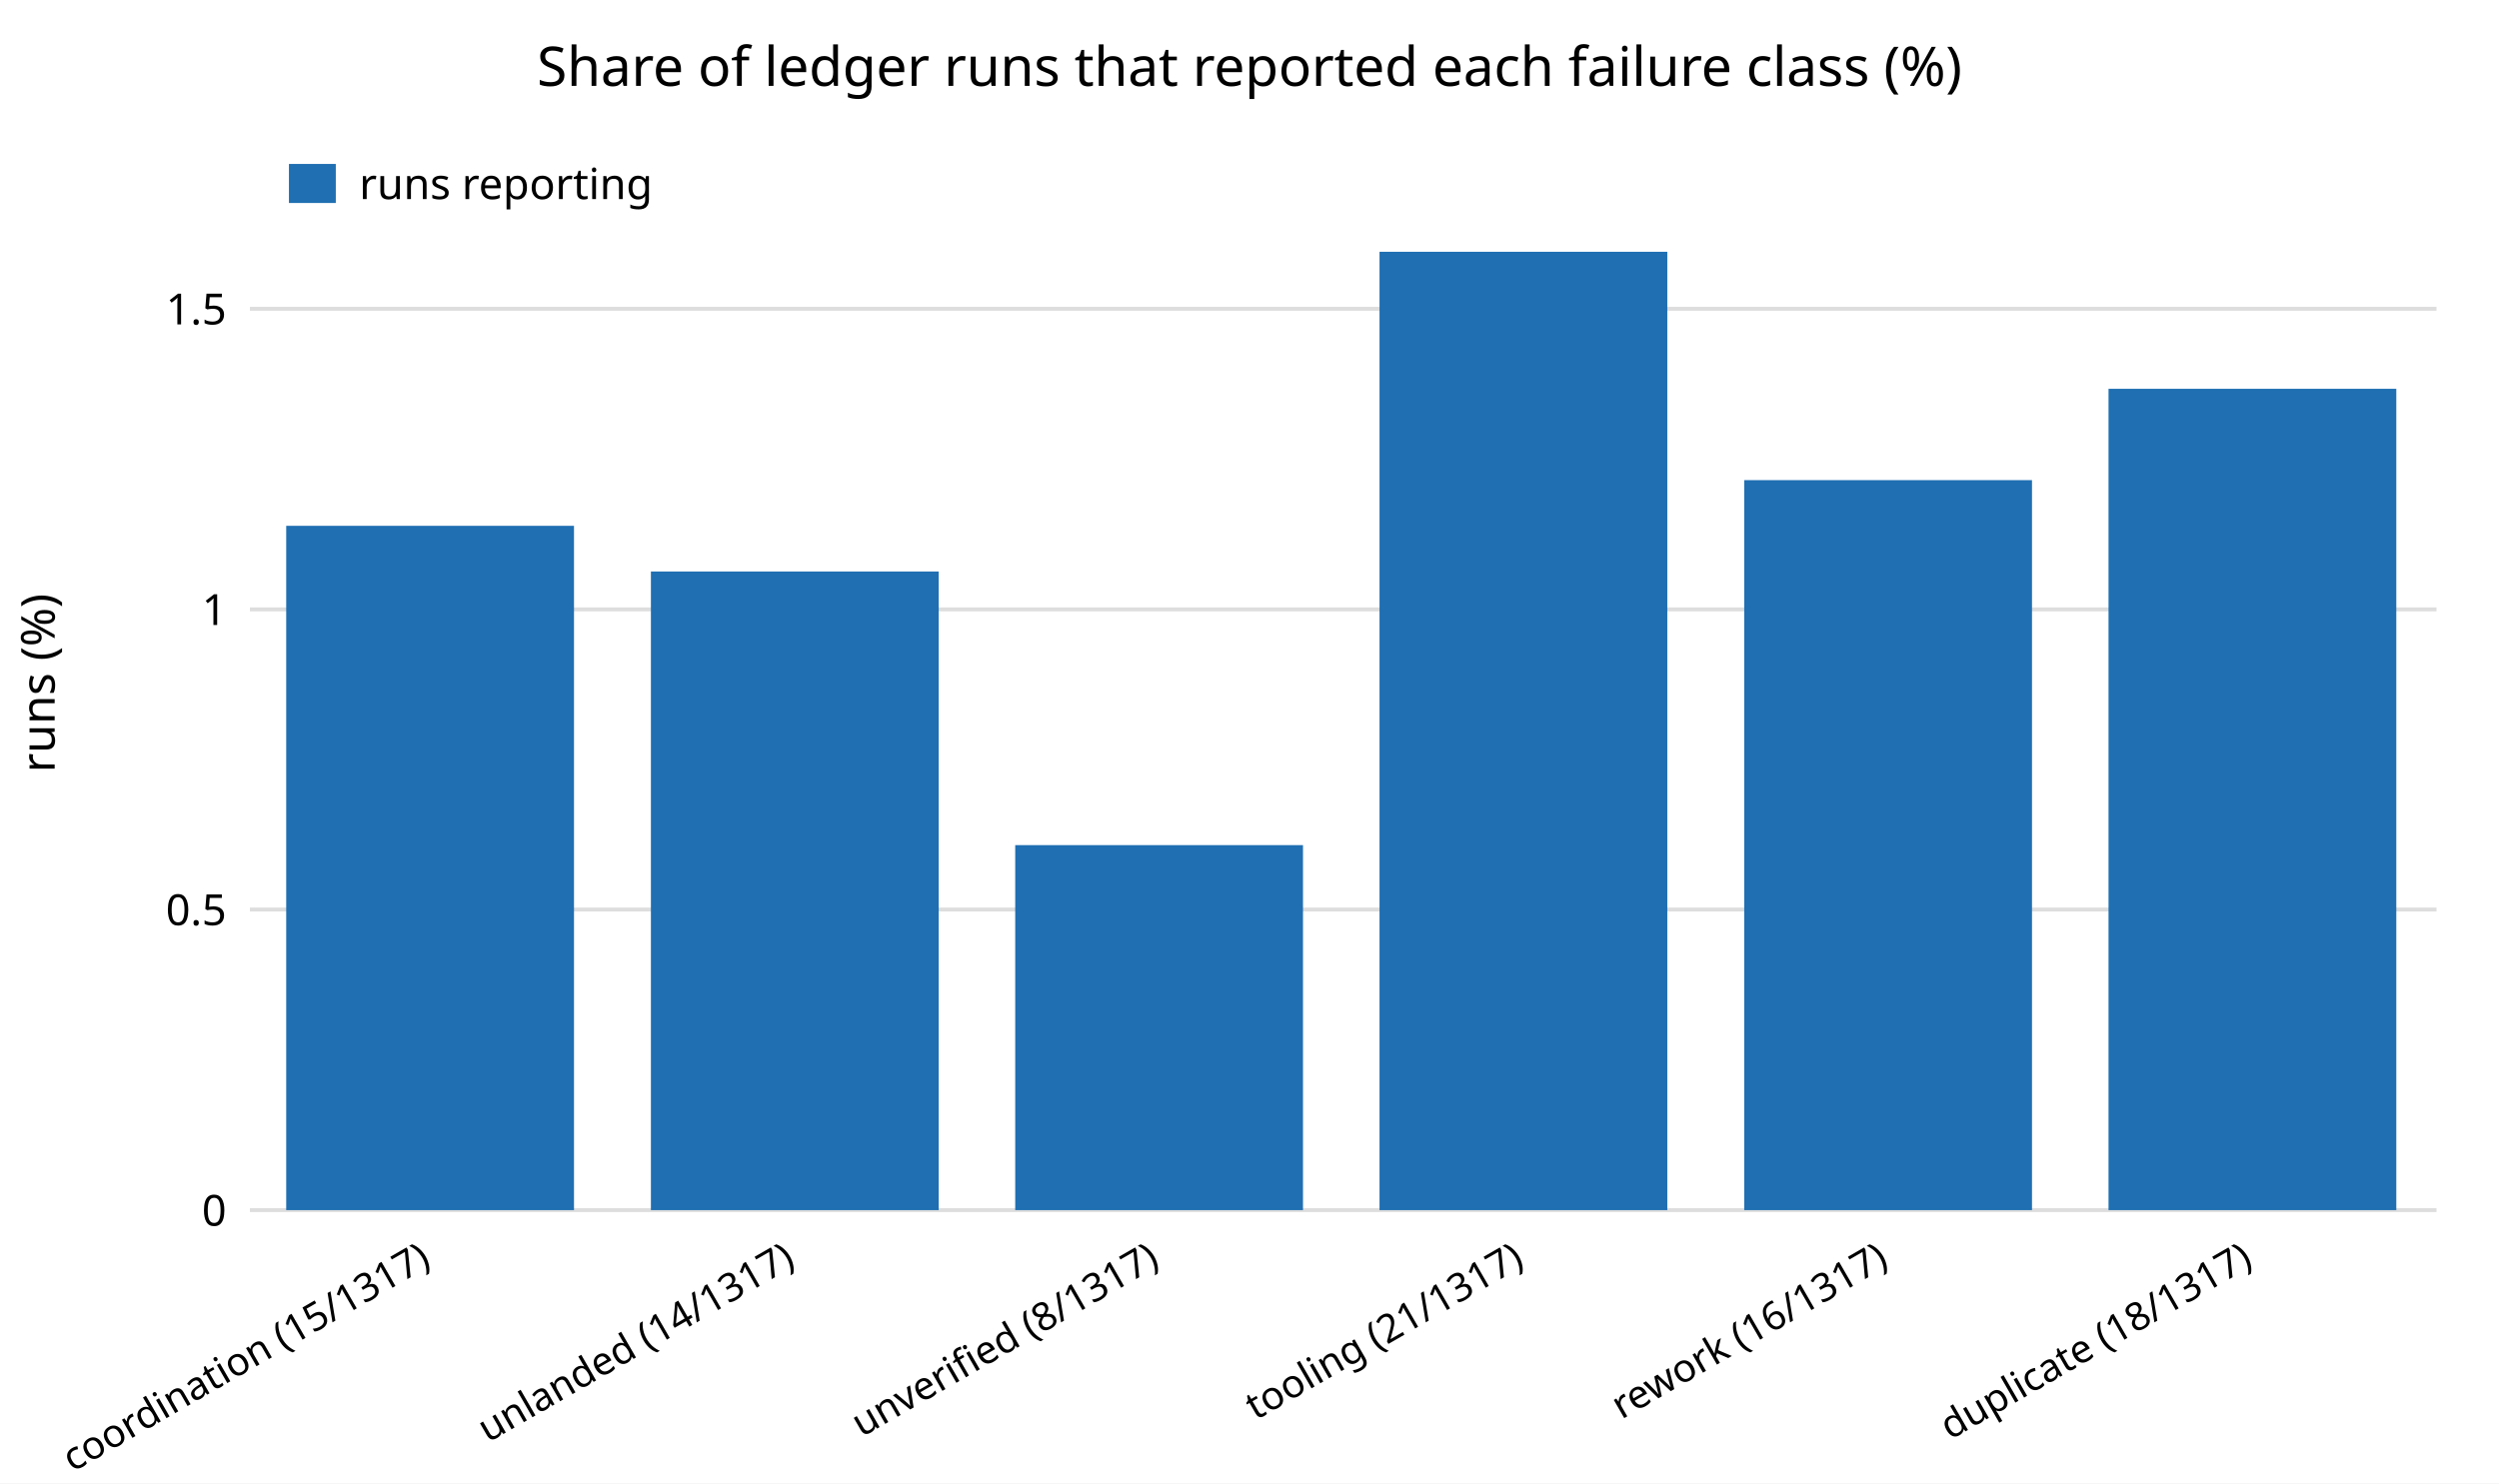
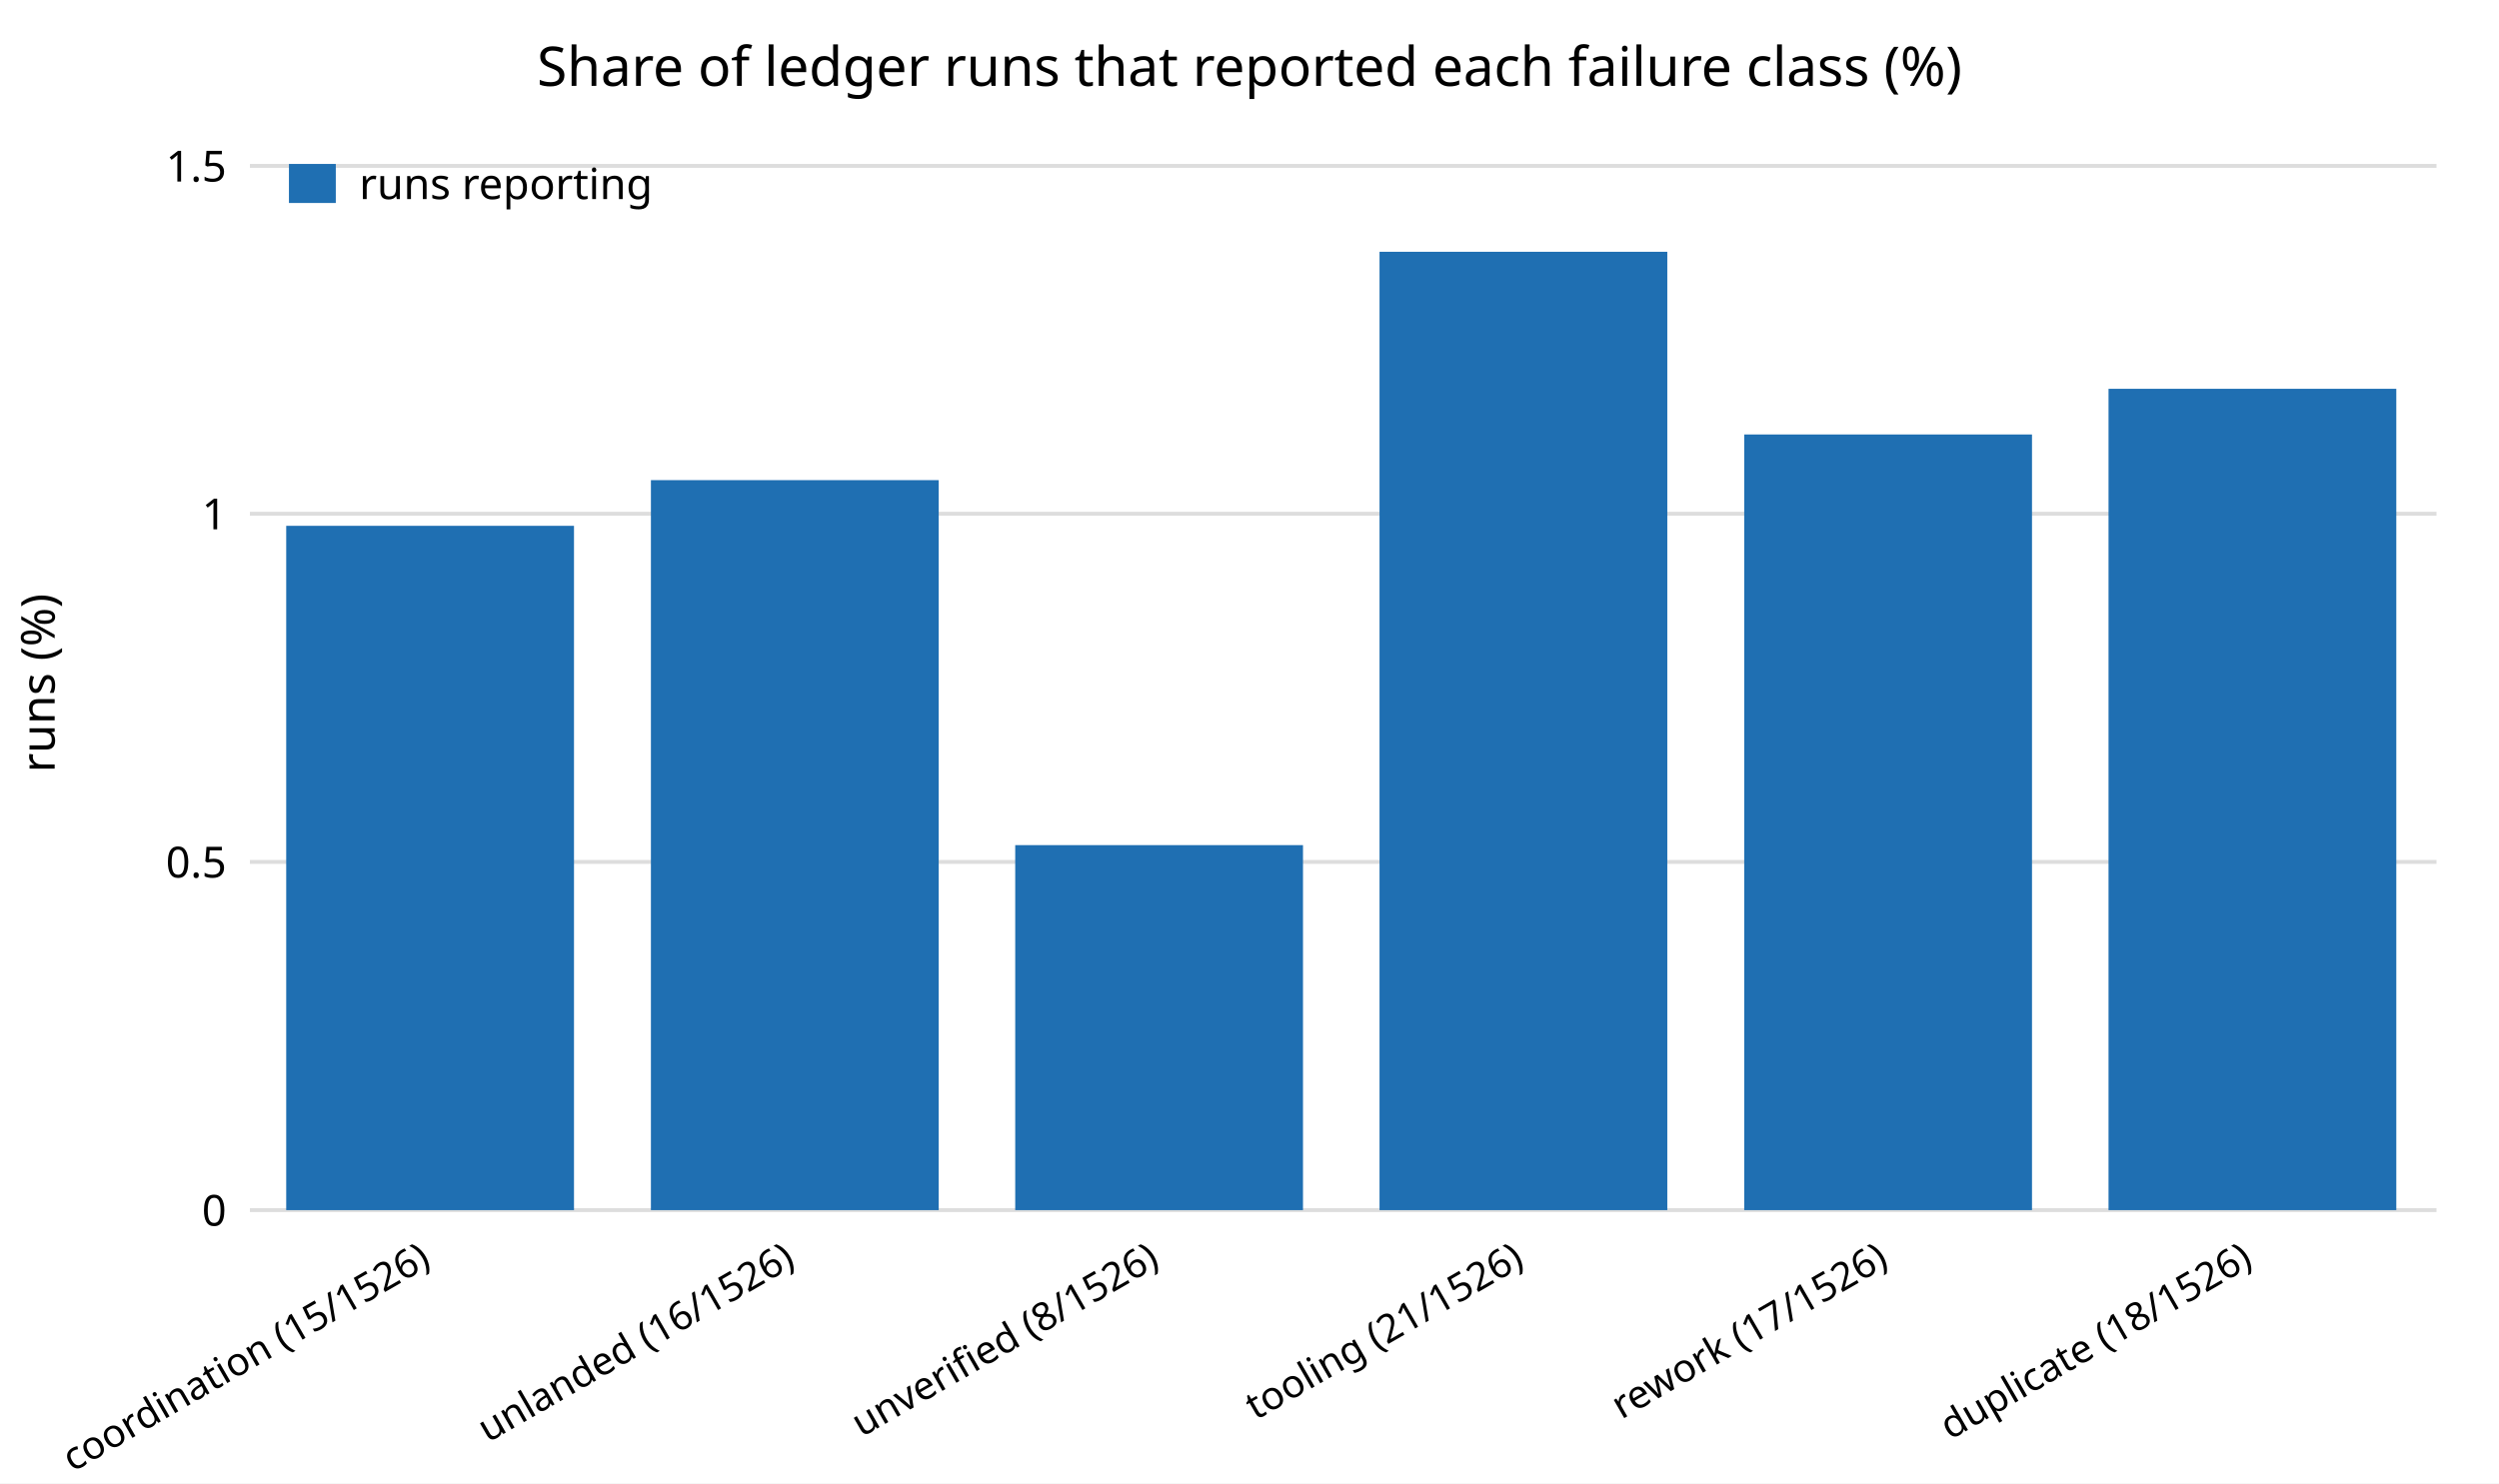
<svg xmlns="http://www.w3.org/2000/svg" viewBox="0 0 640 380" role="img" aria-label="Share of run-ledger rows whose error notes match each failure class">
  <rect width="640" height="380" fill="#fff" />
  <text x="320.0" y="22" text-anchor="middle" font-family="sans-serif" font-size="14">Share of ledger runs that reported each failure class (%)</text>
  <line x1="64" x2="624" y1="310.0" y2="310.0" stroke="#ddd" />
  <text x="58" y="314.0" text-anchor="end" font-family="sans-serif" font-size="11">0</text>
-   <line x1="64" x2="624" y1="233.0" y2="233.0" stroke="#ddd" />
-   <text x="58" y="237.0" text-anchor="end" font-family="sans-serif" font-size="11">0.5</text>
-   <line x1="64" x2="624" y1="156.1" y2="156.1" stroke="#ddd" />
-   <text x="58" y="160.1" text-anchor="end" font-family="sans-serif" font-size="11">1</text>
-   <line x1="64" x2="624" y1="79.1" y2="79.1" stroke="#ddd" />
-   <text x="58" y="83.1" text-anchor="end" font-family="sans-serif" font-size="11">1.5</text>
+   <line x1="64" x2="624" y1="220.8" y2="220.8" stroke="#ddd" />
+   <text x="58" y="224.8" text-anchor="end" font-family="sans-serif" font-size="11">0.5</text>
+   <line x1="64" x2="624" y1="131.6" y2="131.6" stroke="#ddd" />
+   <text x="58" y="135.6" text-anchor="end" font-family="sans-serif" font-size="11">1</text>
+   <line x1="64" x2="624" y1="42.5" y2="42.5" stroke="#ddd" />
+   <text x="58" y="46.5" text-anchor="end" font-family="sans-serif" font-size="11">1.5</text>
  <text x="14" y="175.0" text-anchor="middle" font-family="sans-serif" font-size="12" transform="rotate(-90 14 175.0)">runs (%)</text>
-   <text x="110.7" y="324" text-anchor="end" font-family="sans-serif" font-size="10" transform="rotate(-30 110.7 324)">coordination (15/1317)</text>
+   <text x="110.7" y="324" text-anchor="end" font-family="sans-serif" font-size="10" transform="rotate(-30 110.7 324)">coordination (15/1526)</text>
  <rect x="73.3" y="134.7" width="73.7" height="175.3" fill="#1f6fb2" />
-   <text x="204.0" y="324" text-anchor="end" font-family="sans-serif" font-size="10" transform="rotate(-30 204.0 324)">unlanded (14/1317)</text>
-   <rect x="166.7" y="146.4" width="73.7" height="163.6" fill="#1f6fb2" />
-   <text x="297.3" y="324" text-anchor="end" font-family="sans-serif" font-size="10" transform="rotate(-30 297.3 324)">unverified (8/1317)</text>
+   <text x="204.0" y="324" text-anchor="end" font-family="sans-serif" font-size="10" transform="rotate(-30 204.0 324)">unlanded (16/1526)</text>
+   <rect x="166.7" y="123.0" width="73.7" height="187.0" fill="#1f6fb2" />
+   <text x="297.3" y="324" text-anchor="end" font-family="sans-serif" font-size="10" transform="rotate(-30 297.3 324)">unverified (8/1526)</text>
  <rect x="260.0" y="216.5" width="73.7" height="93.5" fill="#1f6fb2" />
-   <text x="390.7" y="324" text-anchor="end" font-family="sans-serif" font-size="10" transform="rotate(-30 390.7 324)">tooling (21/1317)</text>
+   <text x="390.7" y="324" text-anchor="end" font-family="sans-serif" font-size="10" transform="rotate(-30 390.7 324)">tooling (21/1526)</text>
  <rect x="353.3" y="64.5" width="73.7" height="245.5" fill="#1f6fb2" />
-   <text x="484.0" y="324" text-anchor="end" font-family="sans-serif" font-size="10" transform="rotate(-30 484.0 324)">rework (16/1317)</text>
-   <rect x="446.7" y="123.0" width="73.7" height="187.0" fill="#1f6fb2" />
-   <text x="577.3" y="324" text-anchor="end" font-family="sans-serif" font-size="10" transform="rotate(-30 577.3 324)">duplicate (18/1317)</text>
+   <text x="484.0" y="324" text-anchor="end" font-family="sans-serif" font-size="10" transform="rotate(-30 484.0 324)">rework (17/1526)</text>
+   <rect x="446.7" y="111.3" width="73.7" height="198.7" fill="#1f6fb2" />
+   <text x="577.3" y="324" text-anchor="end" font-family="sans-serif" font-size="10" transform="rotate(-30 577.3 324)">duplicate (18/1526)</text>
  <rect x="540.0" y="99.6" width="73.7" height="210.4" fill="#1f6fb2" />
  <rect x="74" y="42" width="12" height="10" fill="#1f6fb2" />
  <text x="92" y="51" font-family="sans-serif" font-size="11">runs reporting</text>
</svg>
